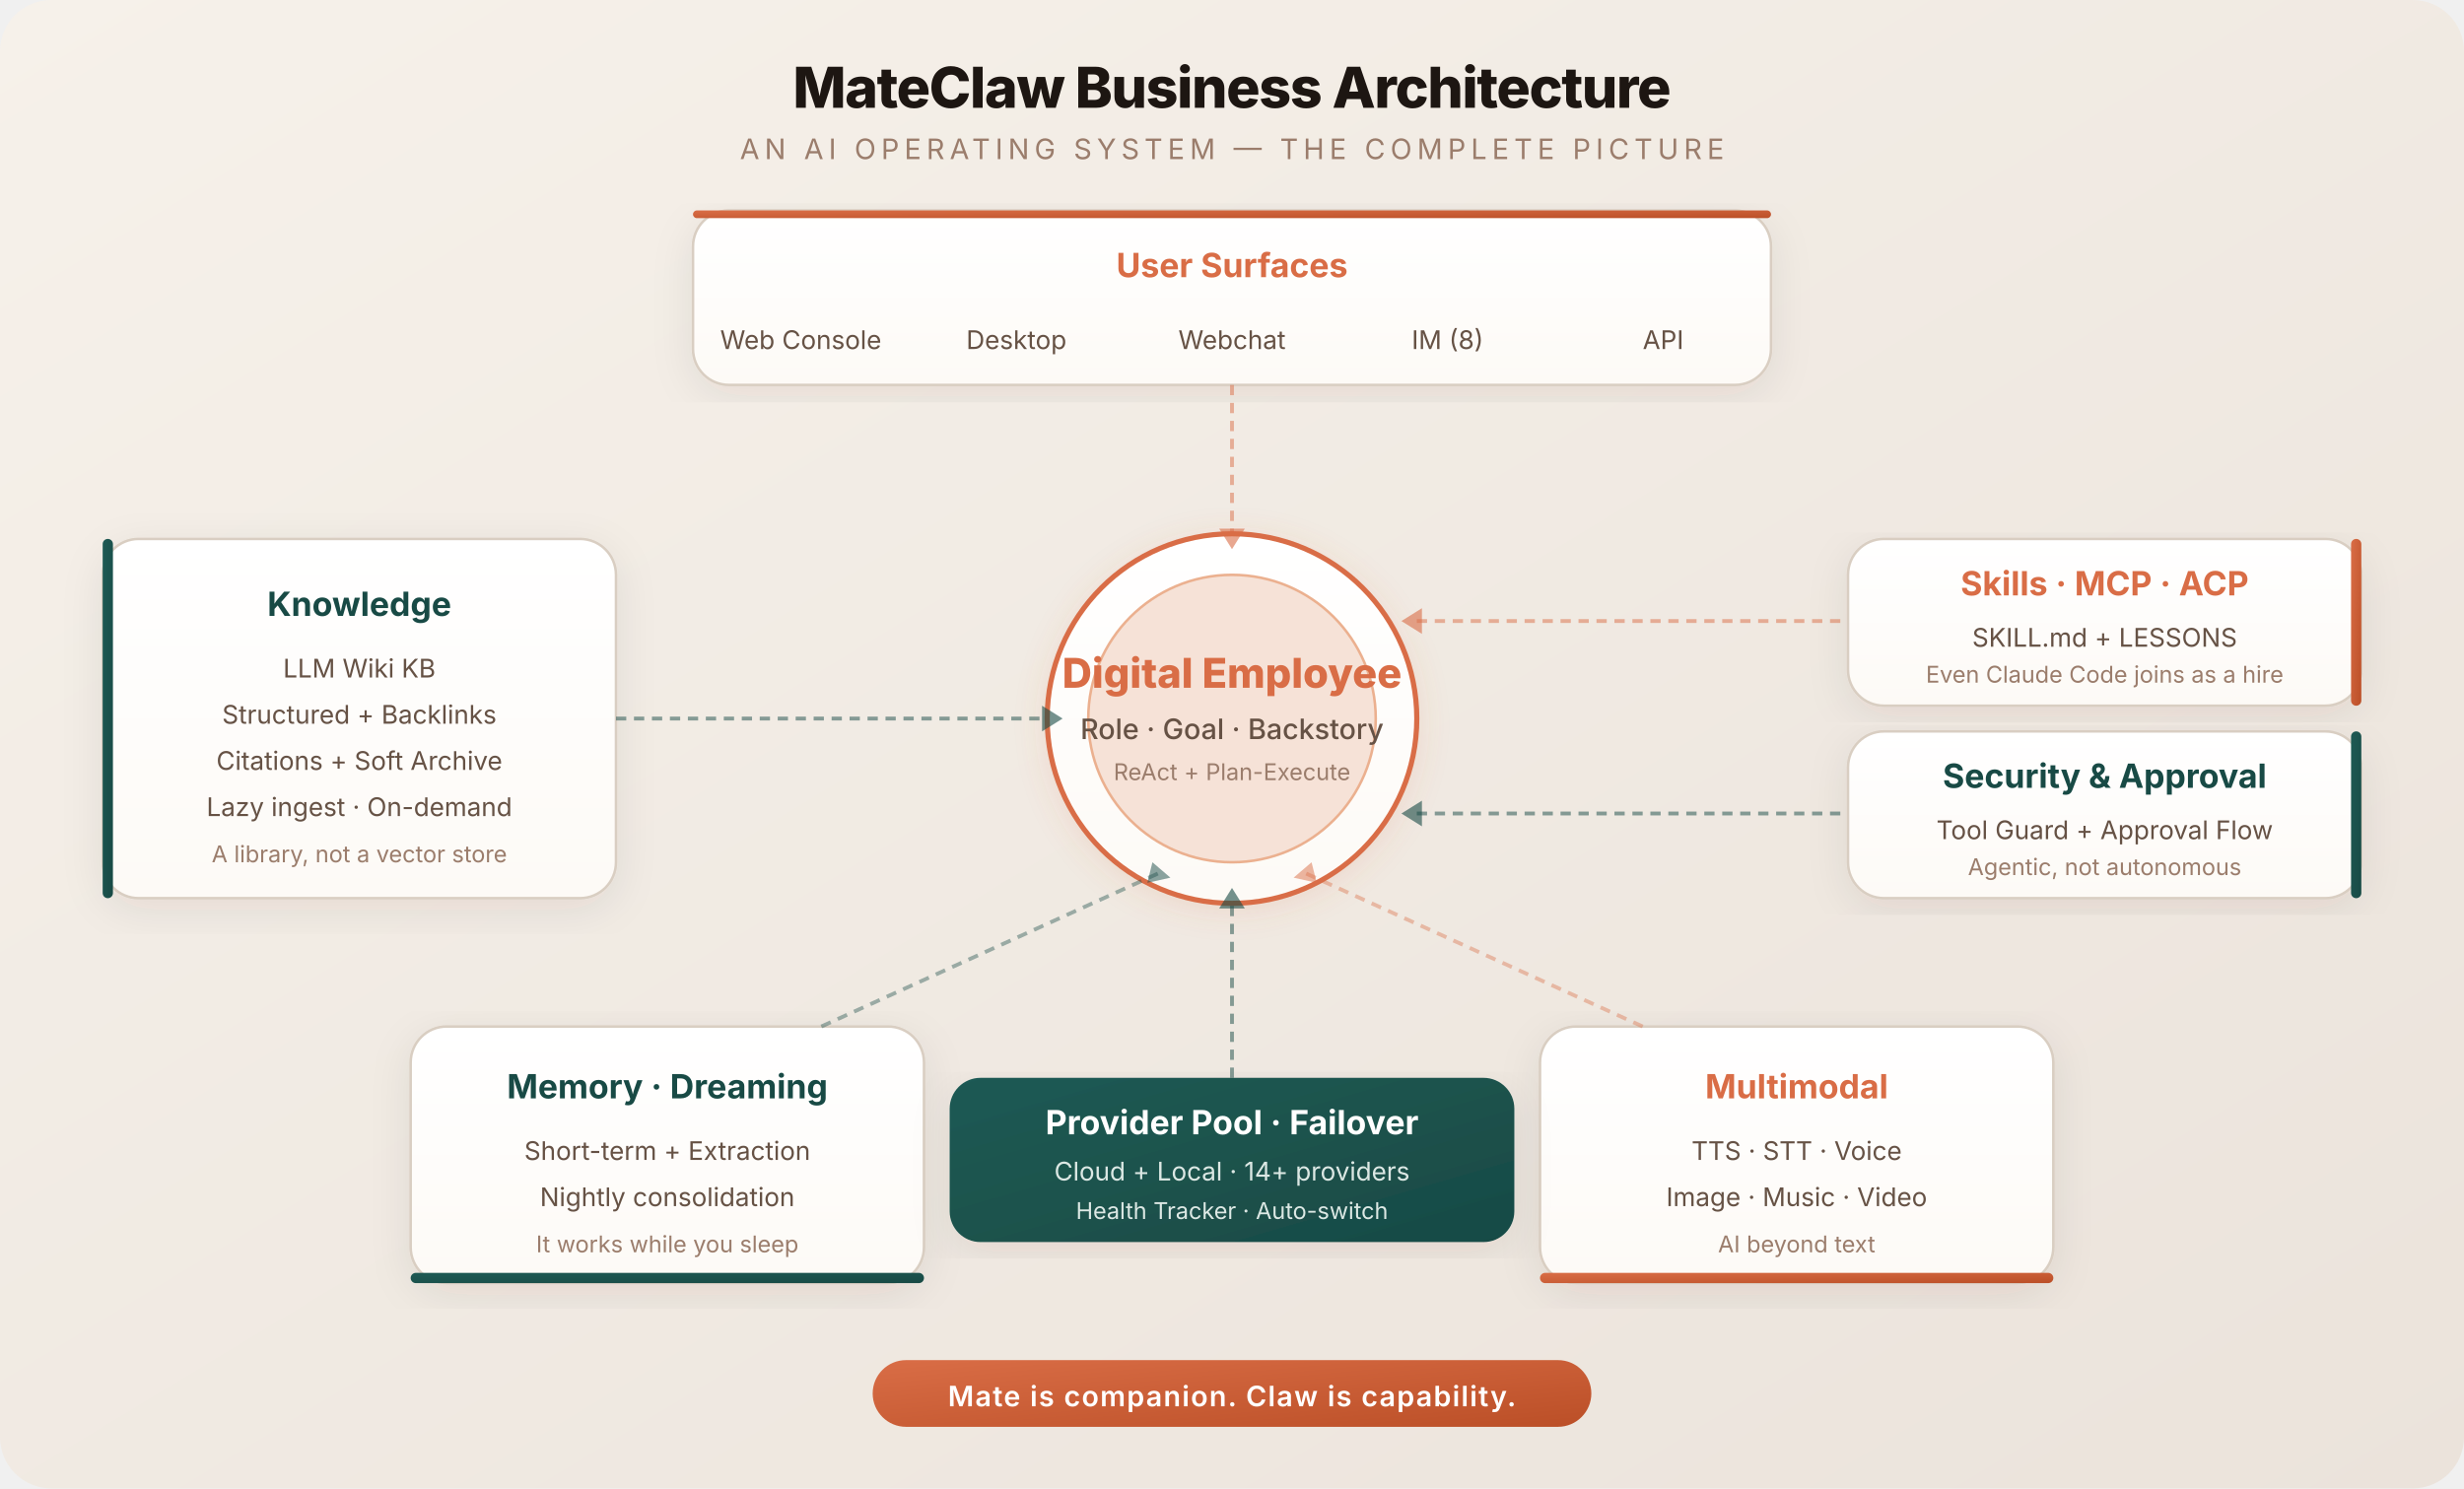
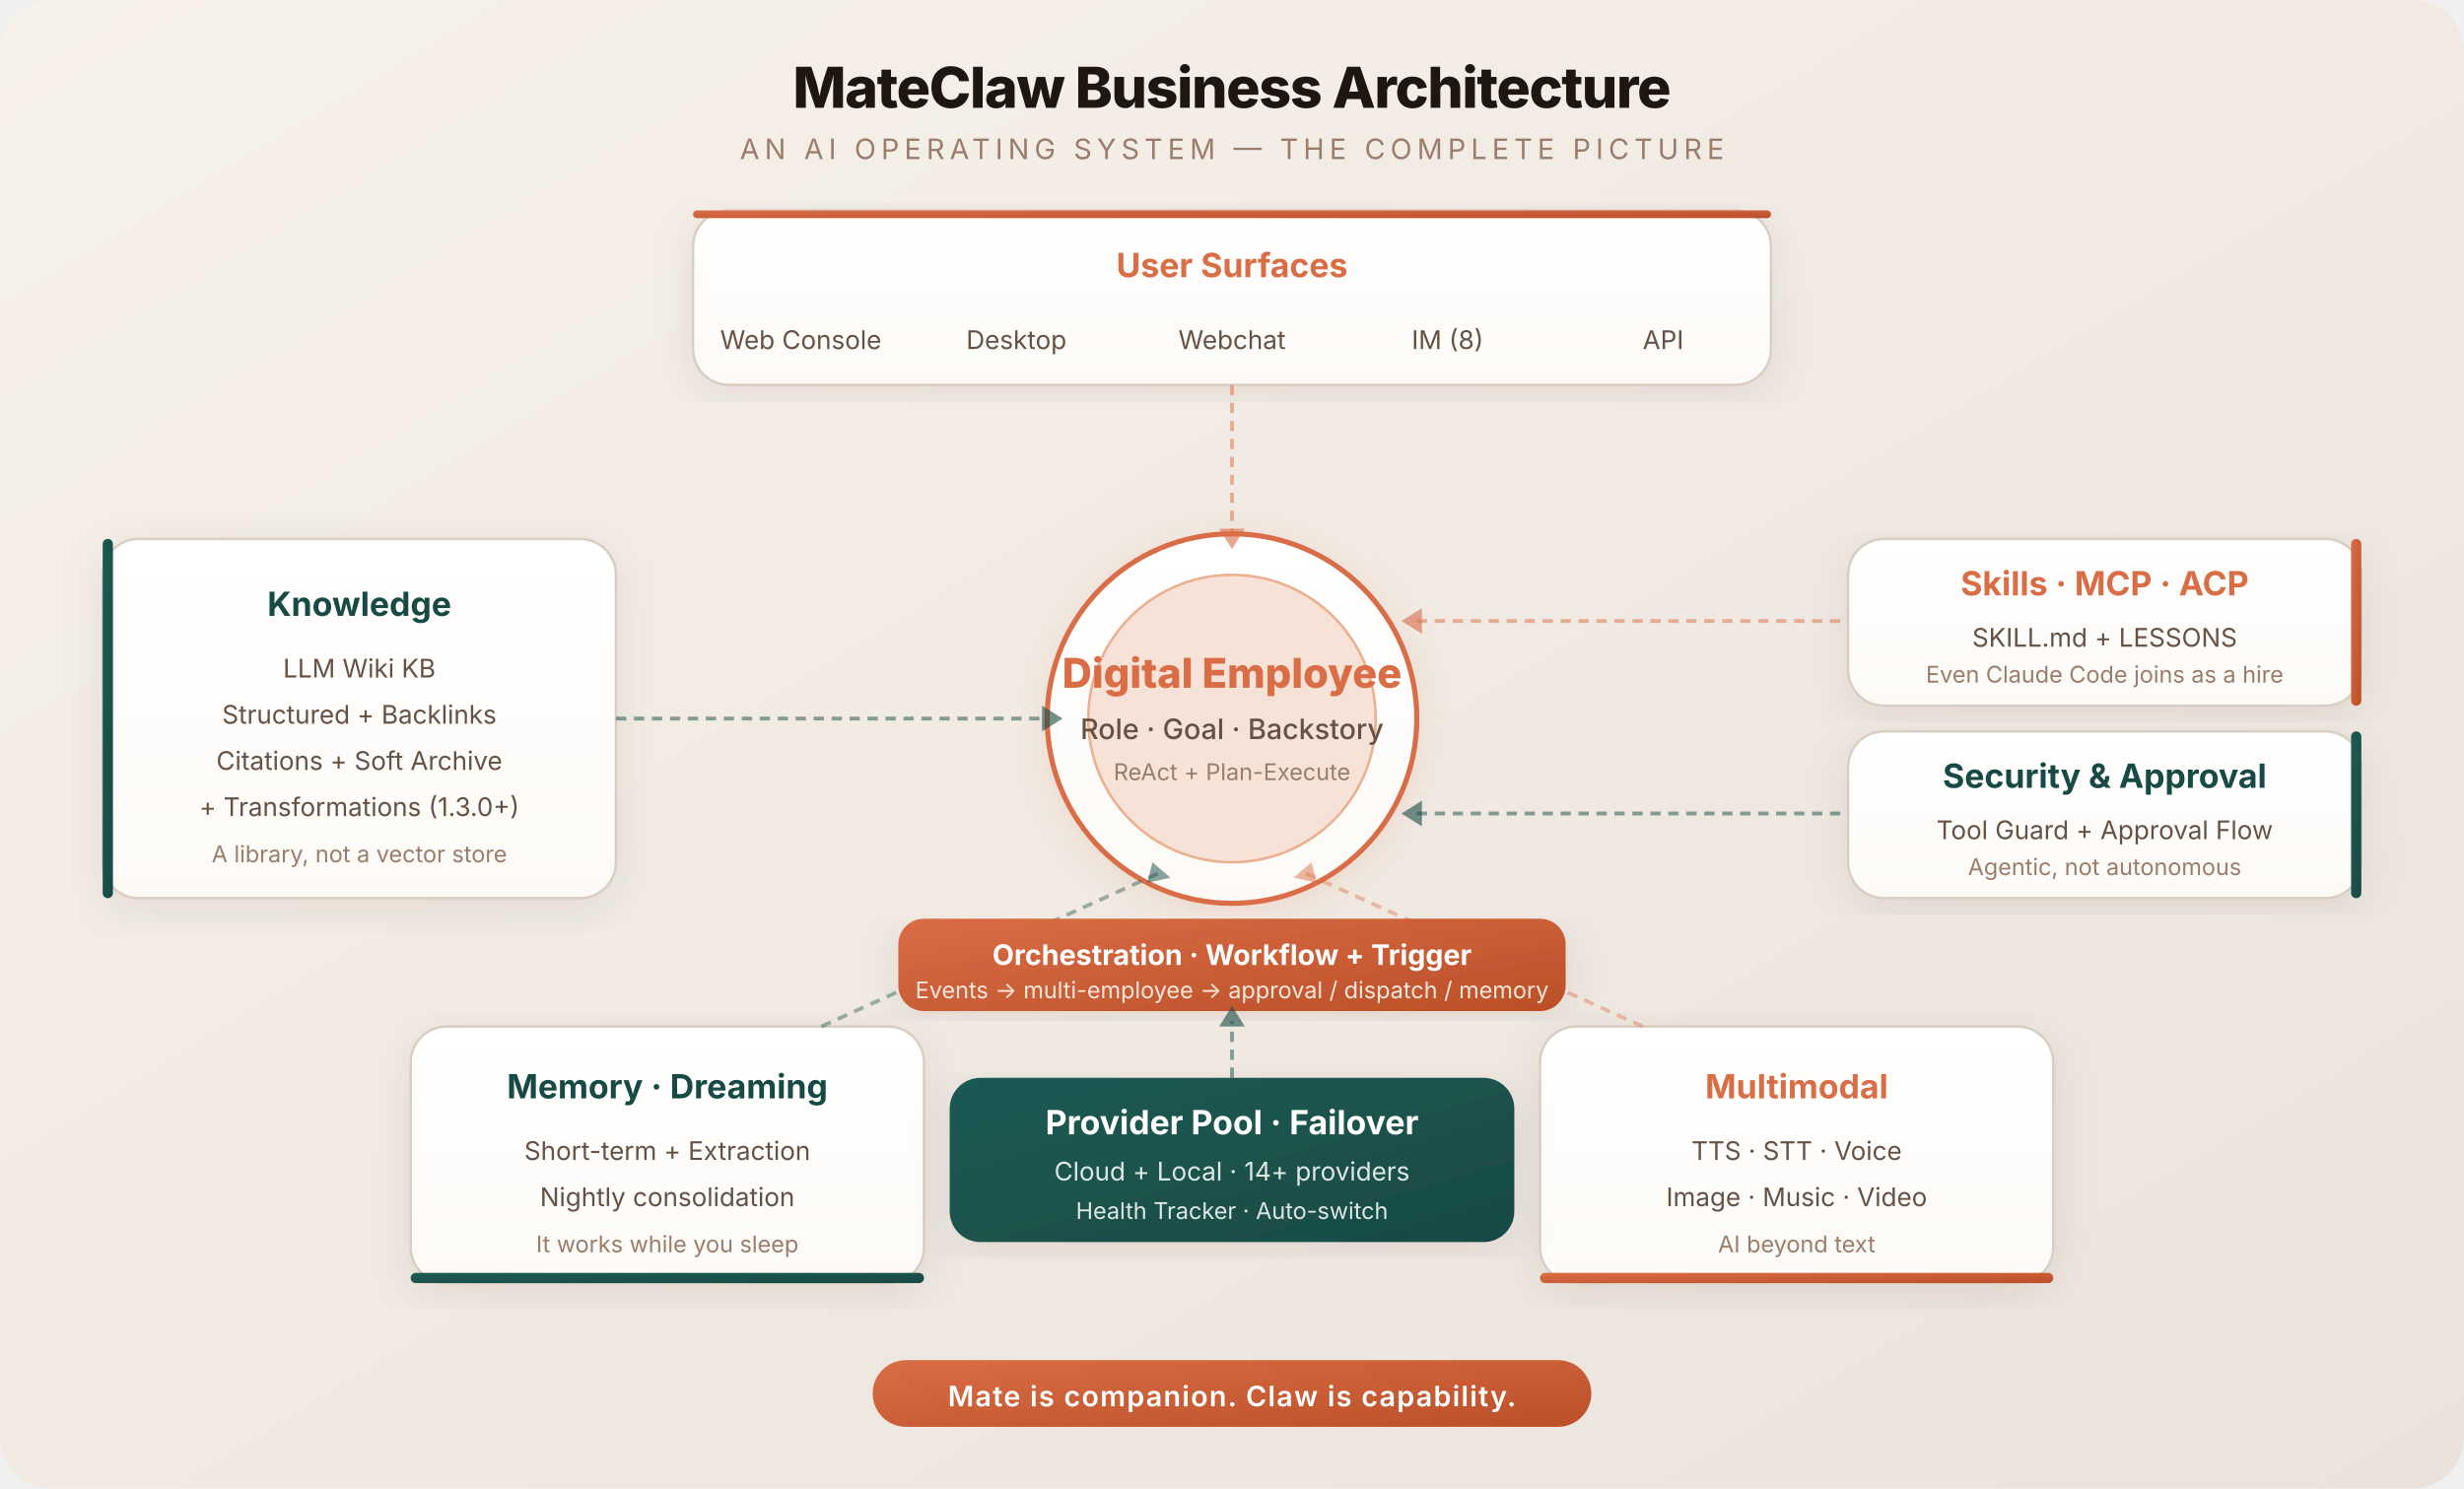
<svg xmlns="http://www.w3.org/2000/svg" viewBox="0 0 960 580" font-family="'Inter','SF Pro Display','Segoe UI',sans-serif">
  <defs>
    <linearGradient id="bg" x1="0" y1="0" x2="1" y2="1">
      <stop offset="0%" stop-color="#f6f1ea" />
      <stop offset="100%" stop-color="#ebe3db" />
    </linearGradient>
    <linearGradient id="primary" x1="0" y1="0" x2="1" y2="1">
      <stop offset="0%" stop-color="#d96d46" />
      <stop offset="100%" stop-color="#bb4f27" />
    </linearGradient>
    <linearGradient id="accent" x1="0" y1="0" x2="1" y2="1">
      <stop offset="0%" stop-color="#1e5a54" />
      <stop offset="100%" stop-color="#184a45" />
    </linearGradient>
    <linearGradient id="warm" x1="0" y1="0" x2="0" y2="1">
      <stop offset="0%" stop-color="#ffffff" />
      <stop offset="100%" stop-color="#fdfaf6" />
    </linearGradient>
    <filter id="shadow">
      <feDropShadow dx="0" dy="4" stdDeviation="8" flood-color="#3a2013" flood-opacity="0.08" />
    </filter>
    <filter id="glow">
      <feDropShadow dx="0" dy="2" stdDeviation="6" flood-color="#d96d46" flood-opacity="0.15" />
    </filter>
  </defs>
  <rect width="960" height="580" rx="20" fill="url(#bg)" />
  <text x="480" y="42" text-anchor="middle" font-size="22" font-weight="800" fill="#1d1612" letter-spacing="-0.5">MateClaw Business Architecture</text>
  <text x="480" y="62" text-anchor="middle" font-size="11" fill="#9b7d6c" letter-spacing="2">AN AI OPERATING SYSTEM — THE COMPLETE PICTURE</text>
  <circle cx="480" cy="280" r="72" fill="url(#warm)" stroke="#d96d46" stroke-width="2" filter="url(#glow)" />
  <circle cx="480" cy="280" r="56" fill="#f6e2d7" stroke="#ebb08f" stroke-width="1" />
  <text x="480" y="268" text-anchor="middle" font-size="16" font-weight="800" fill="#d96d46">Digital Employee</text>
  <text x="480" y="288" text-anchor="middle" font-size="11" font-weight="500" fill="#665245">Role · Goal · Backstory</text>
  <text x="480" y="304" text-anchor="middle" font-size="9" fill="#9b7d6c">ReAct + Plan-Execute</text>
  <rect x="270" y="82" width="420" height="68" rx="14" fill="url(#warm)" stroke="#d9cec2" stroke-width="1" filter="url(#shadow)" />
  <rect x="270" y="82" width="420" height="3" rx="1.5" fill="url(#primary)" />
  <text x="480" y="108" text-anchor="middle" font-size="13" font-weight="700" fill="#d96d46">User Surfaces</text>
  <text x="312" y="136" text-anchor="middle" font-size="10" fill="#665245">Web Console</text>
  <text x="396" y="136" text-anchor="middle" font-size="10" fill="#665245">Desktop</text>
  <text x="480" y="136" text-anchor="middle" font-size="10" fill="#665245">Webchat</text>
  <text x="564" y="136" text-anchor="middle" font-size="10" fill="#665245">IM (8)</text>
  <text x="648" y="136" text-anchor="middle" font-size="10" fill="#665245">API</text>
  <line x1="480" y1="150" x2="480" y2="208" stroke="#d96d46" stroke-width="1.5" stroke-dasharray="4,3" opacity="0.5" />
  <polygon points="475,206 480,214 485,206" fill="#d96d46" opacity="0.6" />
  <rect x="40" y="210" width="200" height="140" rx="14" fill="url(#warm)" stroke="#d9cec2" stroke-width="1" filter="url(#shadow)" />
  <rect x="40" y="210" width="4" height="140" rx="2" fill="url(#accent)" />
  <text x="140" y="240" text-anchor="middle" font-size="13" font-weight="700" fill="#184a45">Knowledge</text>
  <text x="140" y="264" text-anchor="middle" font-size="10" fill="#665245">LLM Wiki KB</text>
  <text x="140" y="282" text-anchor="middle" font-size="10" fill="#665245">Structured + Backlinks</text>
  <text x="140" y="300" text-anchor="middle" font-size="10" fill="#665245">Citations + Soft Archive</text>
-   <text x="140" y="318" text-anchor="middle" font-size="10" fill="#665245">Lazy ingest · On-demand</text>
+   <text x="140" y="318" text-anchor="middle" font-size="10" fill="#665245">+ Transformations (1.3.0+)</text>
  <text x="140" y="336" text-anchor="middle" font-size="9" fill="#9b7d6c">A library, not a vector store</text>
  <line x1="240" y1="280" x2="408" y2="280" stroke="#184a45" stroke-width="1.5" stroke-dasharray="4,3" opacity="0.5" />
  <polygon points="406,275 414,280 406,285" fill="#184a45" opacity="0.6" />
  <rect x="720" y="210" width="200" height="65" rx="14" fill="url(#warm)" stroke="#d9cec2" stroke-width="1" filter="url(#shadow)" />
  <rect x="916" y="210" width="4" height="65" rx="2" fill="url(#primary)" />
  <text x="820" y="232" text-anchor="middle" font-size="13" font-weight="700" fill="#d96d46">Skills · MCP · ACP</text>
  <text x="820" y="252" text-anchor="middle" font-size="10" fill="#665245">SKILL.md + LESSONS</text>
  <text x="820" y="266" text-anchor="middle" font-size="9" fill="#9b7d6c">Even Claude Code joins as a hire</text>
  <line x1="552" y1="242" x2="720" y2="242" stroke="#d96d46" stroke-width="1.5" stroke-dasharray="4,3" opacity="0.5" />
  <polygon points="554,237 546,242 554,247" fill="#d96d46" opacity="0.6" />
  <rect x="720" y="285" width="200" height="65" rx="14" fill="url(#warm)" stroke="#d9cec2" stroke-width="1" filter="url(#shadow)" />
  <rect x="916" y="285" width="4" height="65" rx="2" fill="url(#accent)" />
  <text x="820" y="307" text-anchor="middle" font-size="13" font-weight="700" fill="#184a45">Security &amp; Approval</text>
  <text x="820" y="327" text-anchor="middle" font-size="10" fill="#665245">Tool Guard + Approval Flow</text>
  <text x="820" y="341" text-anchor="middle" font-size="9" fill="#9b7d6c">Agentic, not autonomous</text>
  <line x1="552" y1="317" x2="720" y2="317" stroke="#184a45" stroke-width="1.5" stroke-dasharray="4,3" opacity="0.5" />
  <polygon points="554,312 546,317 554,322" fill="#184a45" opacity="0.6" />
  <rect x="160" y="400" width="200" height="100" rx="14" fill="url(#warm)" stroke="#d9cec2" stroke-width="1" filter="url(#shadow)" />
  <rect x="160" y="496" width="200" height="4" rx="2" fill="url(#accent)" />
  <text x="260" y="428" text-anchor="middle" font-size="13" font-weight="700" fill="#184a45">Memory · Dreaming</text>
  <text x="260" y="452" text-anchor="middle" font-size="10" fill="#665245">Short-term + Extraction</text>
  <text x="260" y="470" text-anchor="middle" font-size="10" fill="#665245">Nightly consolidation</text>
  <text x="260" y="488" text-anchor="middle" font-size="9" fill="#9b7d6c">It works while you sleep</text>
  <line x1="320" y1="400" x2="452" y2="340" stroke="#184a45" stroke-width="1.5" stroke-dasharray="4,3" opacity="0.4" />
  <polygon points="449,336 456,342 447,344" fill="#184a45" opacity="0.5" />
  <rect x="600" y="400" width="200" height="100" rx="14" fill="url(#warm)" stroke="#d9cec2" stroke-width="1" filter="url(#shadow)" />
  <rect x="600" y="496" width="200" height="4" rx="2" fill="url(#primary)" />
  <text x="700" y="428" text-anchor="middle" font-size="13" font-weight="700" fill="#d96d46">Multimodal</text>
  <text x="700" y="452" text-anchor="middle" font-size="10" fill="#665245">TTS · STT · Voice</text>
  <text x="700" y="470" text-anchor="middle" font-size="10" fill="#665245">Image · Music · Video</text>
  <text x="700" y="488" text-anchor="middle" font-size="9" fill="#9b7d6c">AI beyond text</text>
  <line x1="640" y1="400" x2="508" y2="340" stroke="#d96d46" stroke-width="1.5" stroke-dasharray="4,3" opacity="0.4" />
  <polygon points="513,344 504,342 511,336" fill="#d96d46" opacity="0.5" />
+   <rect x="350" y="358" width="260" height="36" rx="10" fill="url(#primary)" filter="url(#shadow)" />
+   <text x="480" y="376" text-anchor="middle" font-size="11" font-weight="700" fill="#ffffff">Orchestration · Workflow + Trigger</text>
+   <text x="480" y="389" text-anchor="middle" font-size="9" fill="#fde7dd">Events → multi-employee → approval / dispatch / memory</text>
  <rect x="370" y="420" width="220" height="64" rx="12" fill="url(#accent)" filter="url(#shadow)" />
  <text x="480" y="442" text-anchor="middle" font-size="13" font-weight="700" fill="#ffffff">Provider Pool · Failover</text>
  <text x="480" y="460" text-anchor="middle" font-size="10" fill="#dce8e4">Cloud + Local · 14+ providers</text>
  <text x="480" y="475" text-anchor="middle" font-size="9" fill="#dce8e4">Health Tracker · Auto-switch</text>
-   <line x1="480" y1="420" x2="480" y2="352" stroke="#184a45" stroke-width="1.5" stroke-dasharray="4,3" opacity="0.5" />
-   <polygon points="475,354 480,346 485,354" fill="#184a45" opacity="0.6" />
+   <line x1="480" y1="420" x2="480" y2="398" stroke="#184a45" stroke-width="1.5" stroke-dasharray="4,3" opacity="0.5" />
+   <polygon points="475,400 480,392 485,400" fill="#184a45" opacity="0.6" />
  <rect x="340" y="530" width="280" height="26" rx="13" fill="url(#primary)" />
  <text x="480" y="548" text-anchor="middle" font-size="11" font-weight="600" fill="#fff" letter-spacing="0.5">Mate is companion. Claw is capability.</text>
</svg>
